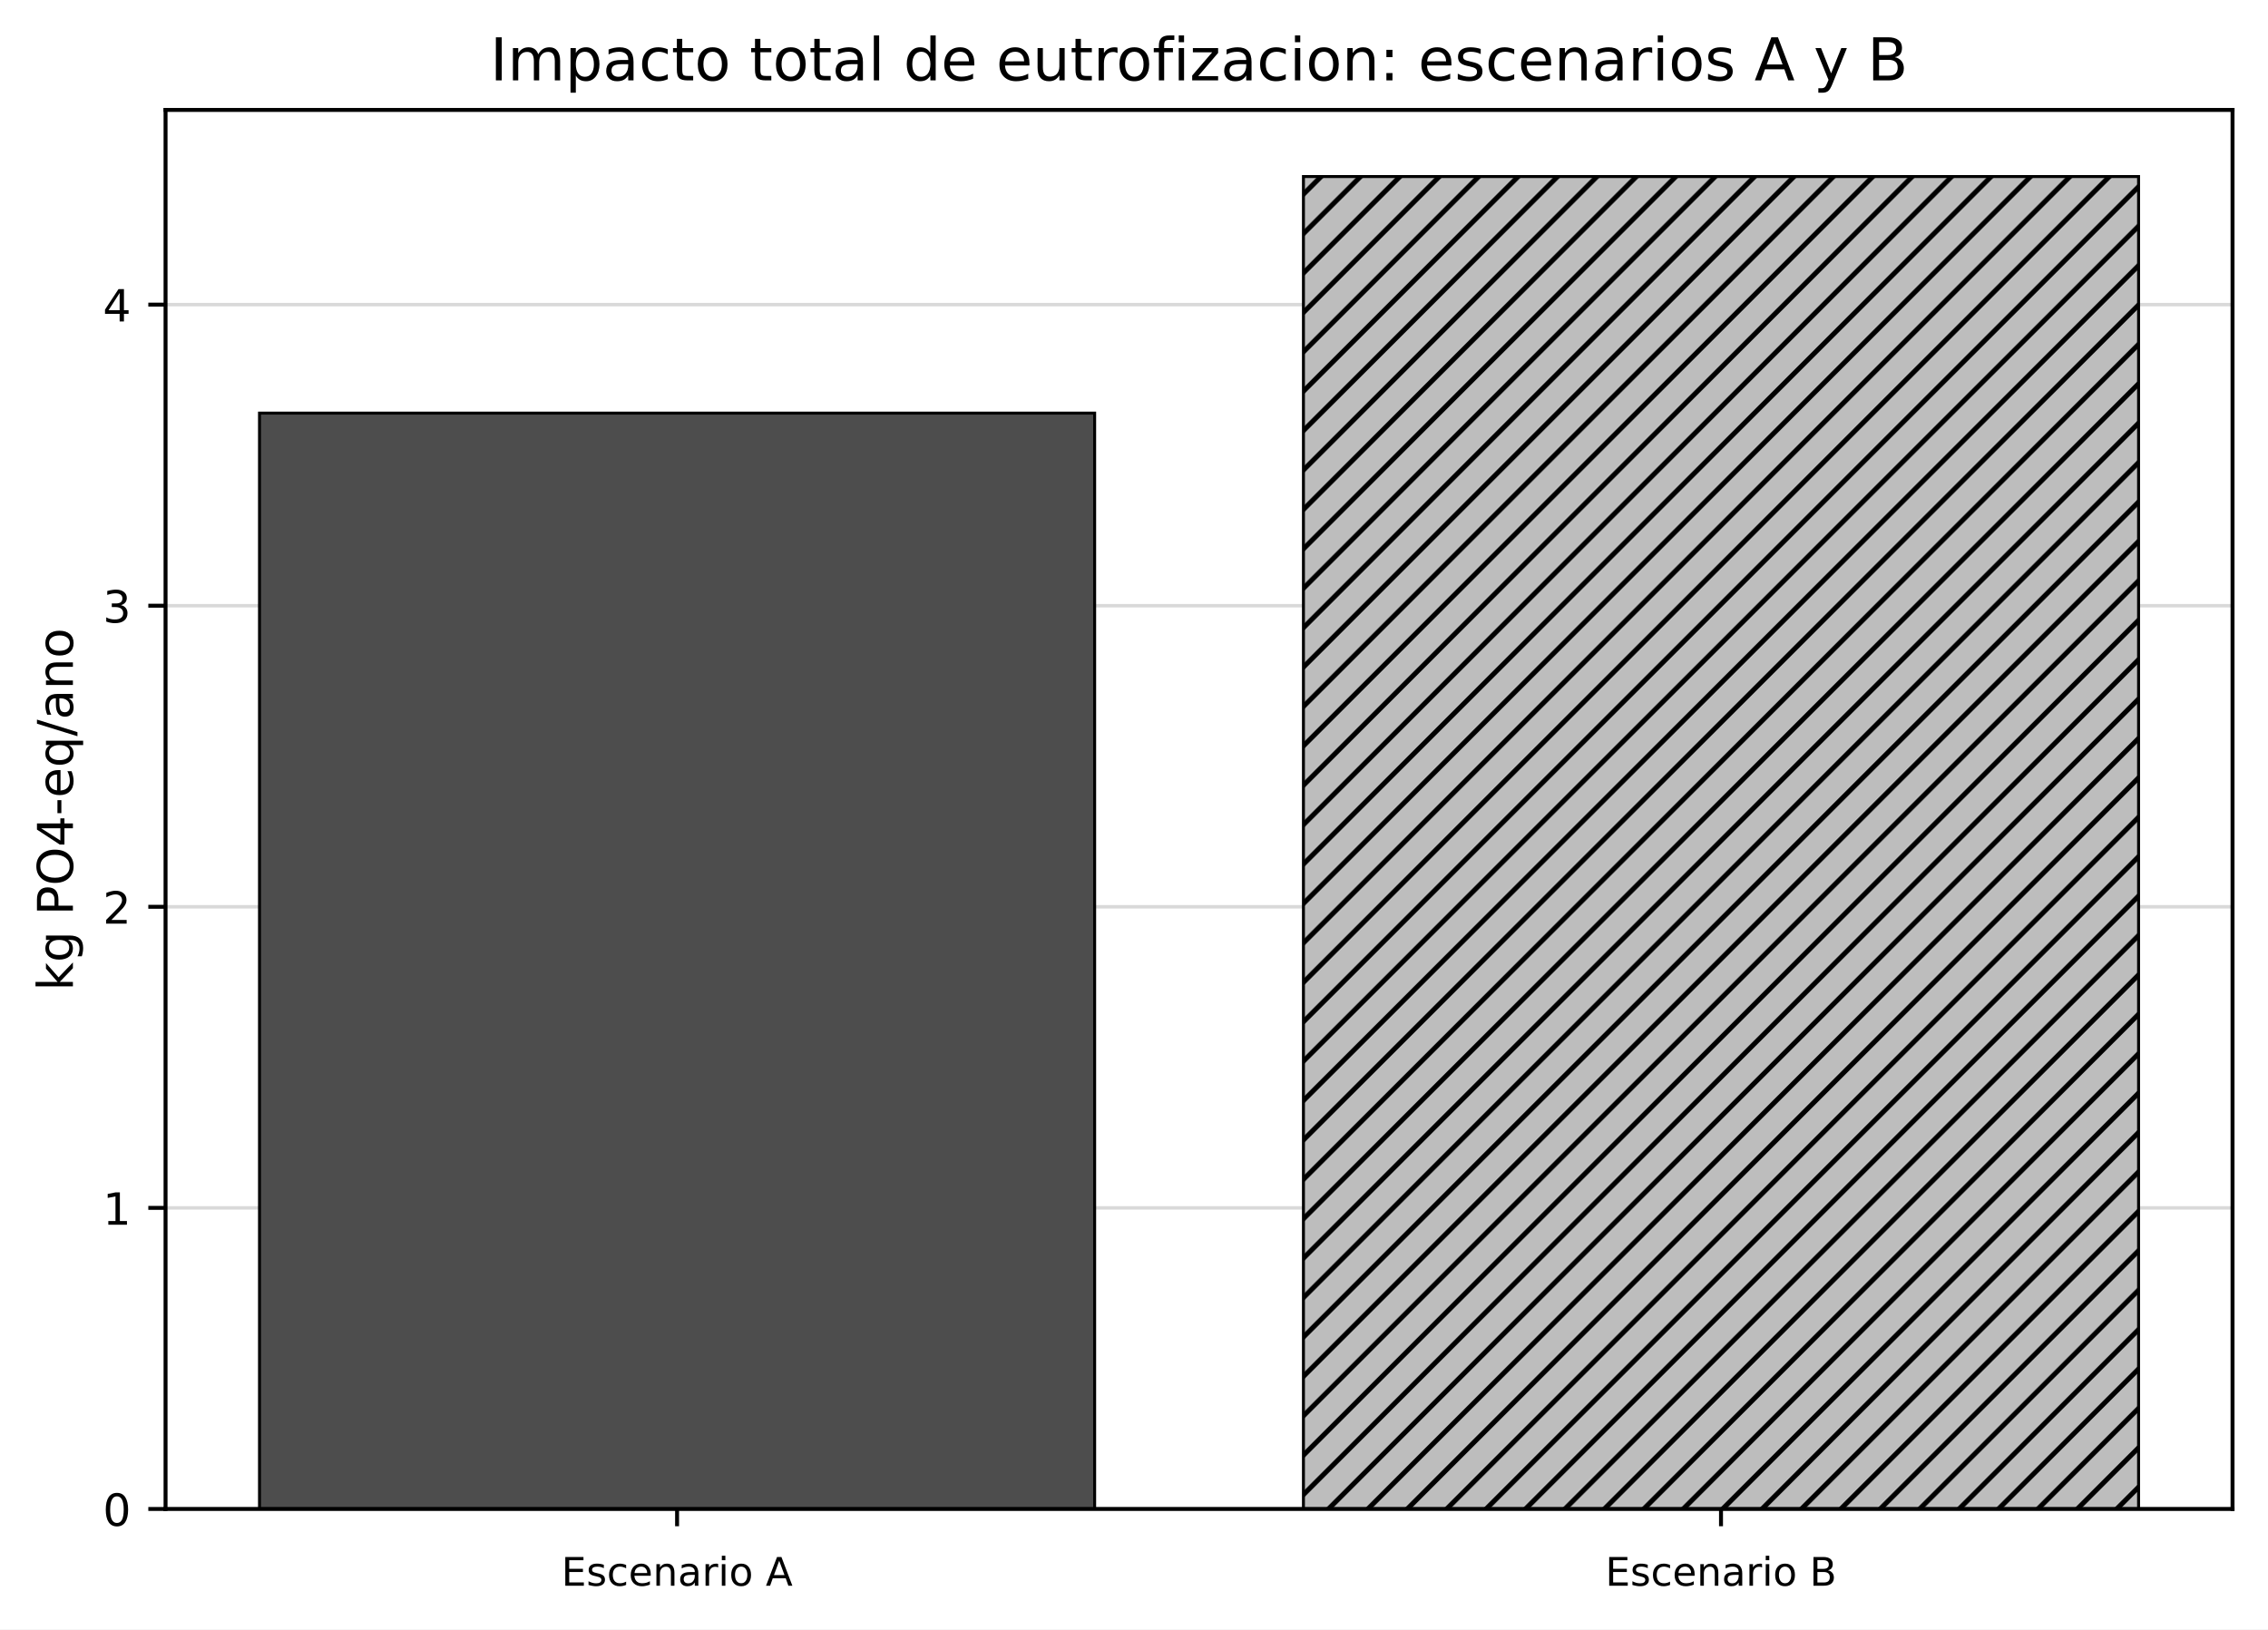
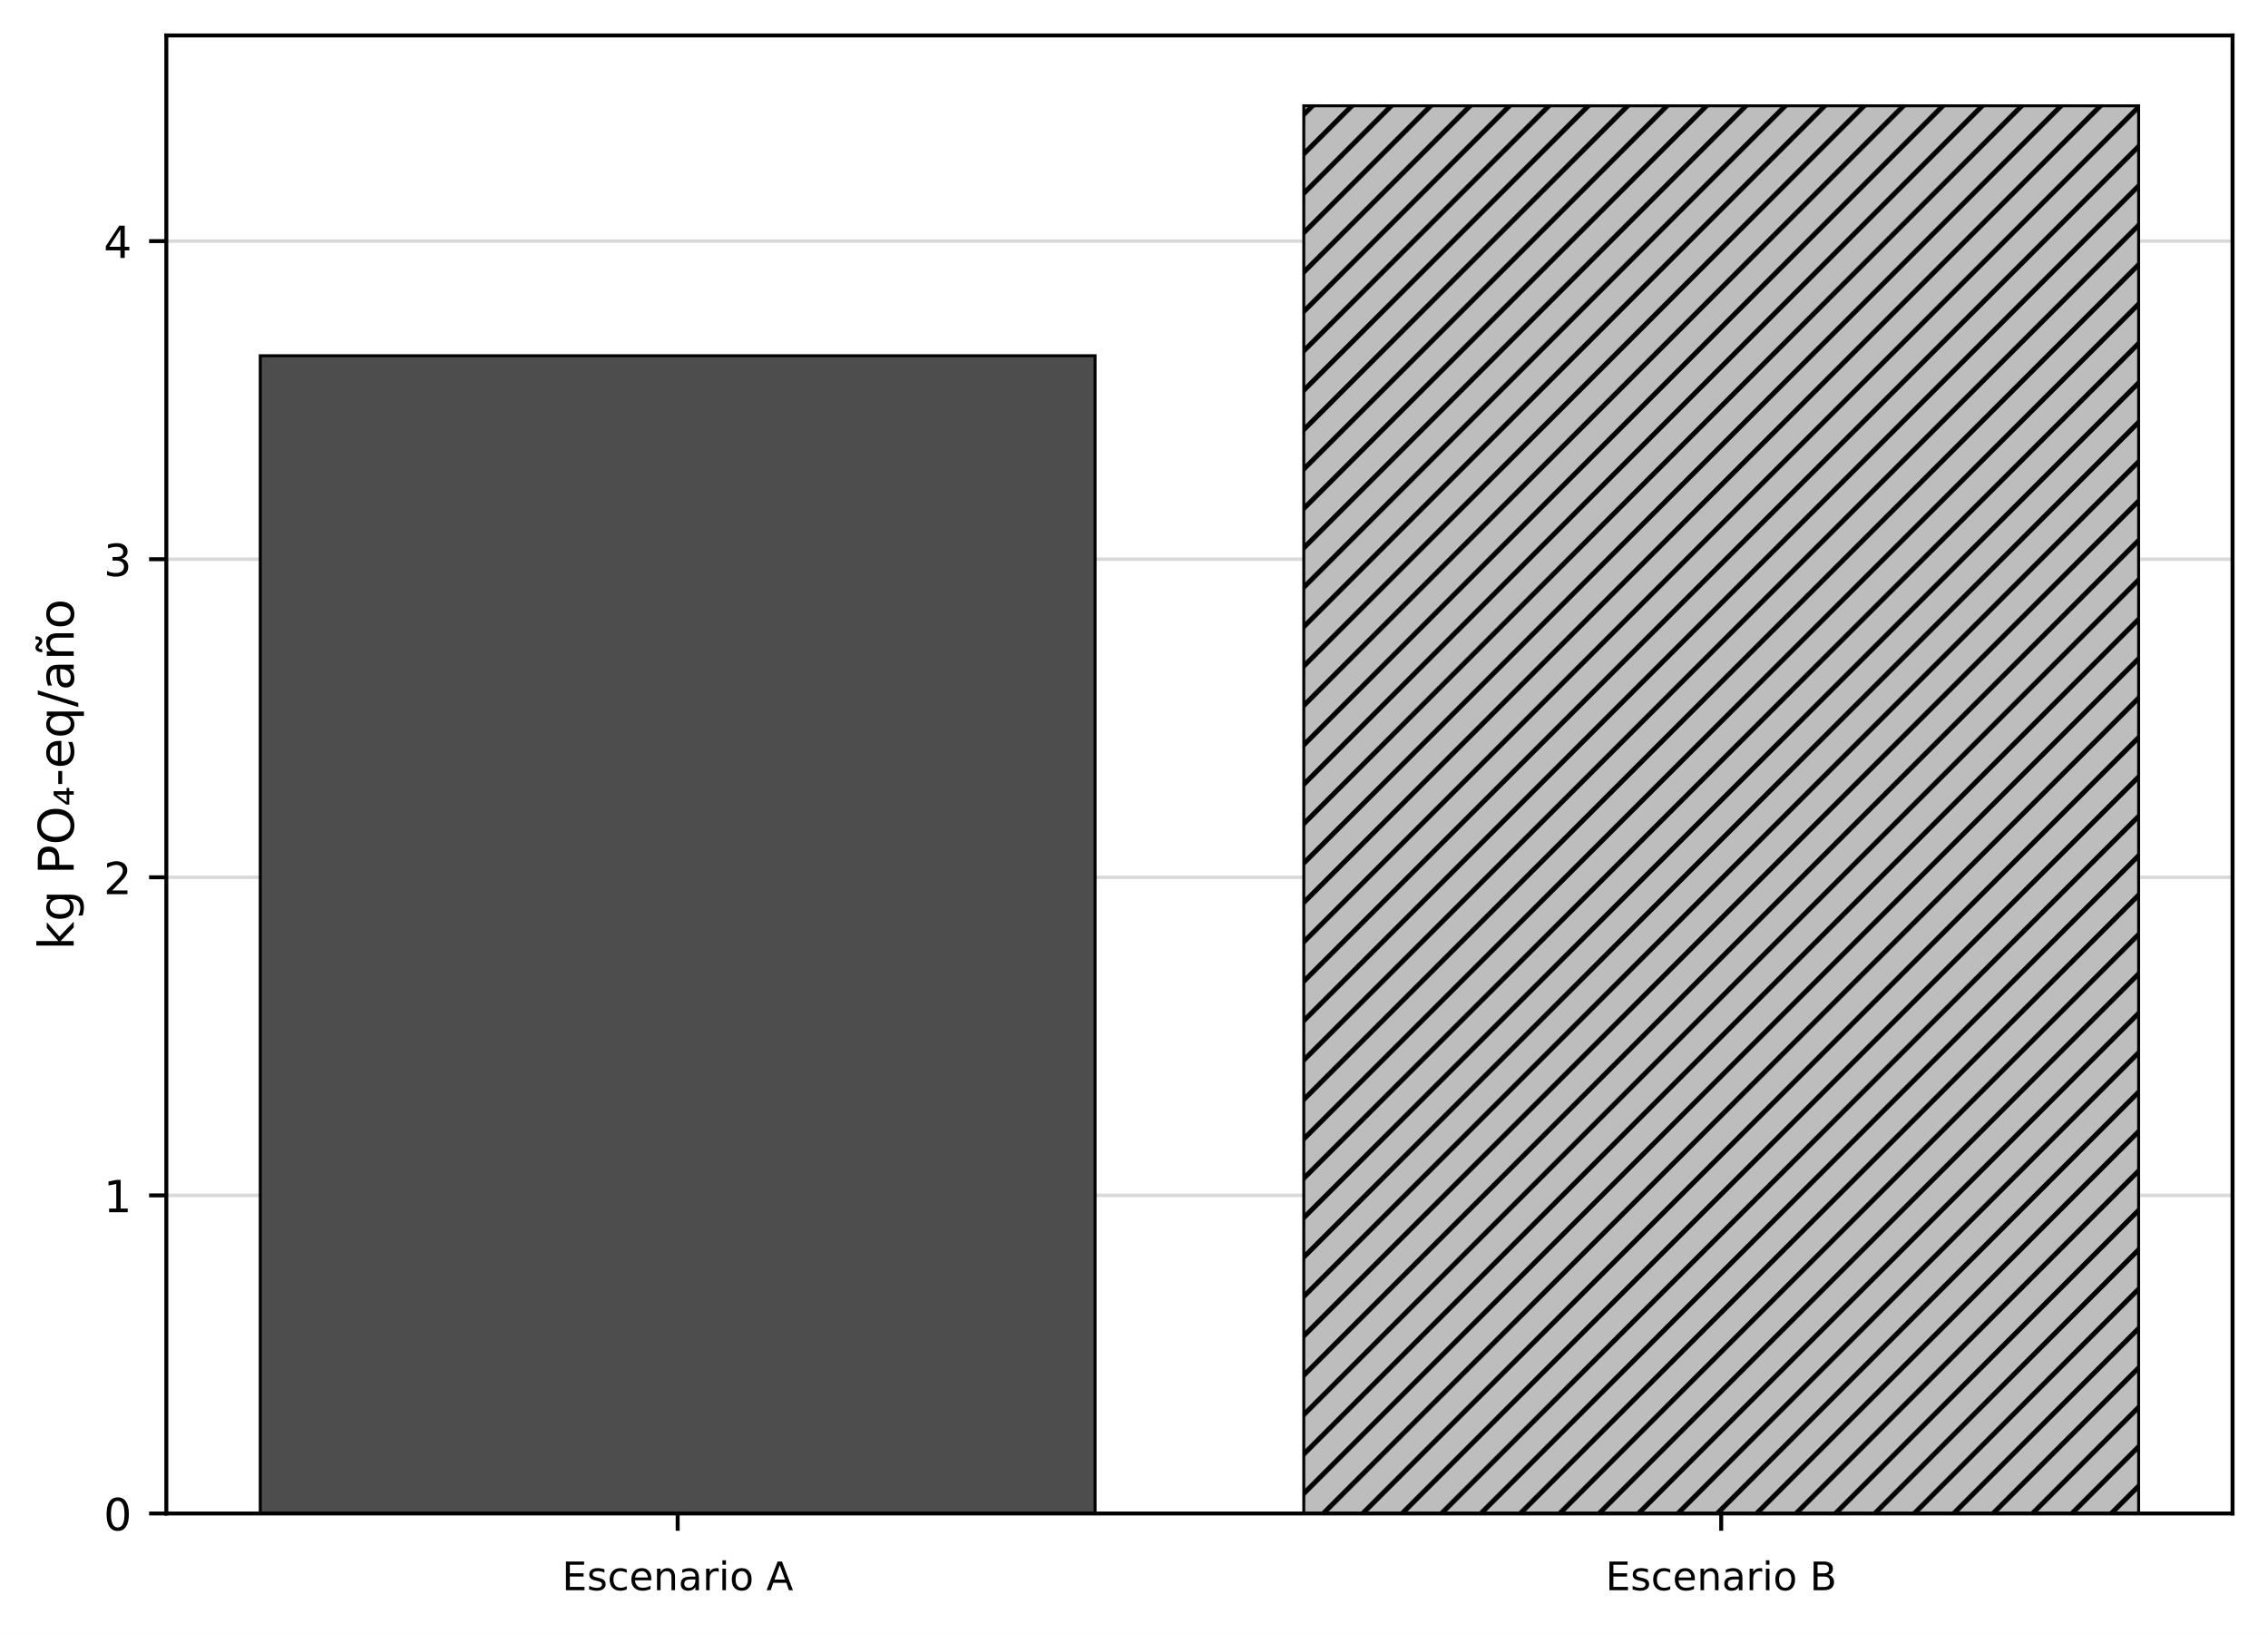
- <svg xmlns="http://www.w3.org/2000/svg" xmlns:xlink="http://www.w3.org/1999/xlink" width="460.364pt" height="330.781pt" viewBox="0 0 460.364 330.781" version="1.1">
+ <svg xmlns="http://www.w3.org/2000/svg" xmlns:xlink="http://www.w3.org/1999/xlink" width="460.535pt" height="331.743pt" viewBox="0 0 460.535 331.743" version="1.1">
  <defs>
    <style type="text/css">*{stroke-linejoin: round; stroke-linecap: butt}</style>
  </defs>
  <g id="figure_1">
    <g id="patch_1">
-       <path d="M 0 330.781  L 460.364 330.781  L 460.364 0  L 0 0  z " style="fill: #ffffff" />
+       <path d="M 0 331.743  L 460.535 331.743  L 460.535 0  L 0 0  z " style="fill: #ffffff" />
    </g>
    <g id="axes_1">
      <g id="patch_2">
-         <path d="M 33.604 306.338  L 453.164 306.338  L 453.164 22.318  L 33.604 22.318  z " style="fill: #ffffff" />
+         <path d="M 33.775 307.3  L 453.335 307.3  L 453.335 7.2  L 33.775 7.2  z " style="fill: #ffffff" />
      </g>
      <g id="matplotlib.axis_1">
        <g id="xtick_1">
          <g id="line2d_1">
            <defs>
-               <path id="mb4c70ffae2" d="M 0 0  L 0 3.5  " style="stroke: #000000; stroke-width: 0.8" />
+               <path id="m7d76c0dc8e" d="M 0 0  L 0 3.5  " style="stroke: #000000; stroke-width: 0.8" />
            </defs>
            <g>
-               <use xlink:href="#mb4c70ffae2" x="137.435" y="306.338" style="stroke: #000000; stroke-width: 0.8" />
+               <use xlink:href="#m7d76c0dc8e" x="137.605" y="307.3" style="stroke: #000000; stroke-width: 0.8" />
            </g>
          </g>
          <g id="text_1">
-             <text style="font-size: 8px; font-family: 'DejaVu Sans'; text-anchor: middle" x="137.435" y="321.917" transform="rotate(-0 137.4349 321.9169)">Escenario A</text>
+             <text style="font-size: 8px; font-family: 'DejaVu Sans'; text-anchor: middle" x="137.605" y="322.879" transform="rotate(-0 137.6052 322.8788)">Escenario A</text>
          </g>
        </g>
        <g id="xtick_2">
          <g id="line2d_2">
            <g>
-               <use xlink:href="#mb4c70ffae2" x="349.334" y="306.338" style="stroke: #000000; stroke-width: 0.8" />
+               <use xlink:href="#m7d76c0dc8e" x="349.504" y="307.3" style="stroke: #000000; stroke-width: 0.8" />
            </g>
          </g>
          <g id="text_2">
-             <text style="font-size: 8px; font-family: 'DejaVu Sans'; text-anchor: middle" x="349.334" y="321.917" transform="rotate(-0 349.3339 321.9169)">Escenario B</text>
+             <text style="font-size: 8px; font-family: 'DejaVu Sans'; text-anchor: middle" x="349.504" y="322.879" transform="rotate(-0 349.5042 322.8788)">Escenario B</text>
          </g>
        </g>
      </g>
      <g id="matplotlib.axis_2">
        <g id="ytick_1">
          <g id="line2d_3">
-             <path d="M 33.604 306.338  L 453.164 306.338  " clip-path="url(#p48a3861045)" style="fill: none; stroke: #d9d9d9; stroke-width: 0.7; stroke-linecap: square" />
+             <path d="M 33.775 307.3  L 453.335 307.3  " clip-path="url(#p2734e39082)" style="fill: none; stroke: #d9d9d9; stroke-width: 0.7; stroke-linecap: square" />
          </g>
          <g id="line2d_4">
            <defs>
-               <path id="m92a58c5983" d="M 0 0  L -3.5 0  " style="stroke: #000000; stroke-width: 0.8" />
+               <path id="mb8951dd51f" d="M 0 0  L -3.5 0  " style="stroke: #000000; stroke-width: 0.8" />
            </defs>
            <g>
-               <use xlink:href="#m92a58c5983" x="33.604" y="306.338" style="stroke: #000000; stroke-width: 0.8" />
+               <use xlink:href="#mb8951dd51f" x="33.775" y="307.3" style="stroke: #000000; stroke-width: 0.8" />
            </g>
          </g>
          <g id="text_3">
-             <text style="font-size: 9px; font-family: 'DejaVu Sans'; text-anchor: end" x="26.604" y="309.757" transform="rotate(-0 26.60438 309.7574)">0</text>
+             <text style="font-size: 9px; font-family: 'DejaVu Sans'; text-anchor: end" x="26.775" y="310.719" transform="rotate(-0 26.77469 310.7193)">0</text>
          </g>
        </g>
        <g id="ytick_2">
          <g id="line2d_5">
-             <path d="M 33.604 245.214  L 453.164 245.214  " clip-path="url(#p48a3861045)" style="fill: none; stroke: #d9d9d9; stroke-width: 0.7; stroke-linecap: square" />
+             <path d="M 33.775 242.715  L 453.335 242.715  " clip-path="url(#p2734e39082)" style="fill: none; stroke: #d9d9d9; stroke-width: 0.7; stroke-linecap: square" />
          </g>
          <g id="line2d_6">
            <g>
-               <use xlink:href="#m92a58c5983" x="33.604" y="245.214" style="stroke: #000000; stroke-width: 0.8" />
+               <use xlink:href="#mb8951dd51f" x="33.775" y="242.715" style="stroke: #000000; stroke-width: 0.8" />
            </g>
          </g>
          <g id="text_4">
-             <text style="font-size: 9px; font-family: 'DejaVu Sans'; text-anchor: end" x="26.604" y="248.633" transform="rotate(-0 26.60438 248.6334)">1</text>
+             <text style="font-size: 9px; font-family: 'DejaVu Sans'; text-anchor: end" x="26.775" y="246.135" transform="rotate(-0 26.77469 246.1347)">1</text>
          </g>
        </g>
        <g id="ytick_3">
          <g id="line2d_7">
-             <path d="M 33.604 184.09  L 453.164 184.09  " clip-path="url(#p48a3861045)" style="fill: none; stroke: #d9d9d9; stroke-width: 0.7; stroke-linecap: square" />
+             <path d="M 33.775 178.131  L 453.335 178.131  " clip-path="url(#p2734e39082)" style="fill: none; stroke: #d9d9d9; stroke-width: 0.7; stroke-linecap: square" />
          </g>
          <g id="line2d_8">
            <g>
-               <use xlink:href="#m92a58c5983" x="33.604" y="184.09" style="stroke: #000000; stroke-width: 0.8" />
+               <use xlink:href="#mb8951dd51f" x="33.775" y="178.131" style="stroke: #000000; stroke-width: 0.8" />
            </g>
          </g>
          <g id="text_5">
-             <text style="font-size: 9px; font-family: 'DejaVu Sans'; text-anchor: end" x="26.604" y="187.509" transform="rotate(-0 26.60438 187.5094)">2</text>
+             <text style="font-size: 9px; font-family: 'DejaVu Sans'; text-anchor: end" x="26.775" y="181.55" transform="rotate(-0 26.77469 181.5501)">2</text>
          </g>
        </g>
        <g id="ytick_4">
          <g id="line2d_9">
-             <path d="M 33.604 122.966  L 453.164 122.966  " clip-path="url(#p48a3861045)" style="fill: none; stroke: #d9d9d9; stroke-width: 0.7; stroke-linecap: square" />
+             <path d="M 33.775 113.546  L 453.335 113.546  " clip-path="url(#p2734e39082)" style="fill: none; stroke: #d9d9d9; stroke-width: 0.7; stroke-linecap: square" />
          </g>
          <g id="line2d_10">
            <g>
-               <use xlink:href="#m92a58c5983" x="33.604" y="122.966" style="stroke: #000000; stroke-width: 0.8" />
+               <use xlink:href="#mb8951dd51f" x="33.775" y="113.546" style="stroke: #000000; stroke-width: 0.8" />
            </g>
          </g>
          <g id="text_6">
-             <text style="font-size: 9px; font-family: 'DejaVu Sans'; text-anchor: end" x="26.604" y="126.385" transform="rotate(-0 26.60438 126.3854)">3</text>
+             <text style="font-size: 9px; font-family: 'DejaVu Sans'; text-anchor: end" x="26.775" y="116.965" transform="rotate(-0 26.77469 116.9655)">3</text>
          </g>
        </g>
        <g id="ytick_5">
          <g id="line2d_11">
-             <path d="M 33.604 61.842  L 453.164 61.842  " clip-path="url(#p48a3861045)" style="fill: none; stroke: #d9d9d9; stroke-width: 0.7; stroke-linecap: square" />
+             <path d="M 33.775 48.962  L 453.335 48.962  " clip-path="url(#p2734e39082)" style="fill: none; stroke: #d9d9d9; stroke-width: 0.7; stroke-linecap: square" />
          </g>
          <g id="line2d_12">
            <g>
-               <use xlink:href="#m92a58c5983" x="33.604" y="61.842" style="stroke: #000000; stroke-width: 0.8" />
+               <use xlink:href="#mb8951dd51f" x="33.775" y="48.962" style="stroke: #000000; stroke-width: 0.8" />
            </g>
          </g>
          <g id="text_7">
-             <text style="font-size: 9px; font-family: 'DejaVu Sans'; text-anchor: end" x="26.604" y="65.261" transform="rotate(-0 26.60438 65.26134)">4</text>
+             <text style="font-size: 9px; font-family: 'DejaVu Sans'; text-anchor: end" x="26.775" y="52.381" transform="rotate(-0 26.77469 52.38089)">4</text>
          </g>
        </g>
        <g id="text_8">
-           <text style="font-size: 10px; font-family: 'DejaVu Sans'; text-anchor: middle" x="14.798" y="164.328" transform="rotate(-90 14.79844 164.3281)">kg PO4-eq/ano</text>
+           <text style="font-size: 10px; font-family: 'DejaVu Sans'; text-anchor: middle" x="14.969" y="157.25" transform="rotate(-90 14.96875 157.25)">kg PO₄-eq/año</text>
        </g>
      </g>
      <g id="patch_3">
-         <path d="M 52.675 306.338  L 222.194 306.338  L 222.194 83.862  L 52.675 83.862  z " clip-path="url(#p48a3861045)" style="fill: #4d4d4d; stroke: #000000; stroke-width: 0.6; stroke-linejoin: miter" />
+         <path d="M 52.846 307.3  L 222.365 307.3  L 222.365 72.229  L 52.846 72.229  z " clip-path="url(#p2734e39082)" style="fill: #4d4d4d; stroke: #000000; stroke-width: 0.6; stroke-linejoin: miter" />
      </g>
      <g id="patch_4">
-         <path d="M 264.574 306.338  L 434.093 306.338  L 434.093 35.843  L 264.574 35.843  z " clip-path="url(#p48a3861045)" style="fill: url(#h44316b71f3); stroke: #000000; stroke-width: 0.6; stroke-linejoin: miter" />
+         <path d="M 264.745 307.3  L 434.264 307.3  L 434.264 21.49  L 264.745 21.49  z " clip-path="url(#p2734e39082)" style="fill: url(#h38662a5aea); stroke: #000000; stroke-width: 0.6; stroke-linejoin: miter" />
      </g>
      <g id="patch_5">
-         <path d="M 33.604 306.338  L 33.604 22.318  " style="fill: none; stroke: #000000; stroke-width: 0.8; stroke-linejoin: miter; stroke-linecap: square" />
+         <path d="M 33.775 307.3  L 33.775 7.2  " style="fill: none; stroke: #000000; stroke-width: 0.8; stroke-linejoin: miter; stroke-linecap: square" />
      </g>
      <g id="patch_6">
-         <path d="M 453.164 306.338  L 453.164 22.318  " style="fill: none; stroke: #000000; stroke-width: 0.8; stroke-linejoin: miter; stroke-linecap: square" />
+         <path d="M 453.335 307.3  L 453.335 7.2  " style="fill: none; stroke: #000000; stroke-width: 0.8; stroke-linejoin: miter; stroke-linecap: square" />
      </g>
      <g id="patch_7">
-         <path d="M 33.604 306.338  L 453.164 306.338  " style="fill: none; stroke: #000000; stroke-width: 0.8; stroke-linejoin: miter; stroke-linecap: square" />
+         <path d="M 33.775 307.3  L 453.335 307.3  " style="fill: none; stroke: #000000; stroke-width: 0.8; stroke-linejoin: miter; stroke-linecap: square" />
      </g>
      <g id="patch_8">
-         <path d="M 33.604 22.318  L 453.164 22.318  " style="fill: none; stroke: #000000; stroke-width: 0.8; stroke-linejoin: miter; stroke-linecap: square" />
-       </g>
-       <g id="text_9">
-         <text style="font-size: 12px; font-family: 'DejaVu Sans'; text-anchor: middle" x="243.384" y="16.318" transform="rotate(-0 243.3844 16.31812)">Impacto total de eutrofizacion: escenarios A y B</text>
+         <path d="M 33.775 7.2  L 453.335 7.2  " style="fill: none; stroke: #000000; stroke-width: 0.8; stroke-linejoin: miter; stroke-linecap: square" />
      </g>
    </g>
  </g>
  <defs>
-     <clipPath id="p48a3861045">
-       <rect x="33.604" y="22.318" width="419.56" height="284.02" />
+     <clipPath id="p2734e39082">
+       <rect x="33.775" y="7.2" width="419.56" height="300.1" />
    </clipPath>
  </defs>
  <defs>
-     <pattern id="h44316b71f3" patternUnits="userSpaceOnUse" x="0" y="0" width="72" height="72">
+     <pattern id="h38662a5aea" patternUnits="userSpaceOnUse" x="0" y="0" width="72" height="72">
      <rect x="0" y="0" width="73" height="73" fill="#bdbdbd" />
      <path d="M -36 36  L 36 -36  M -32 40  L 40 -32  M -28 44  L 44 -28  M -24 48  L 48 -24  M -20 52  L 52 -20  M -16 56  L 56 -16  M -12 60  L 60 -12  M -8 64  L 64 -8  M -4 68  L 68 -4  M 0 72  L 72 0  M 4 76  L 76 4  M 8 80  L 80 8  M 12 84  L 84 12  M 16 88  L 88 16  M 20 92  L 92 20  M 24 96  L 96 24  M 28 100  L 100 28  M 32 104  L 104 32  M 36 108  L 108 36  " style="fill: #000000; stroke: #000000; stroke-width: 1.0; stroke-linecap: butt; stroke-linejoin: miter" />
    </pattern>
  </defs>
</svg>
